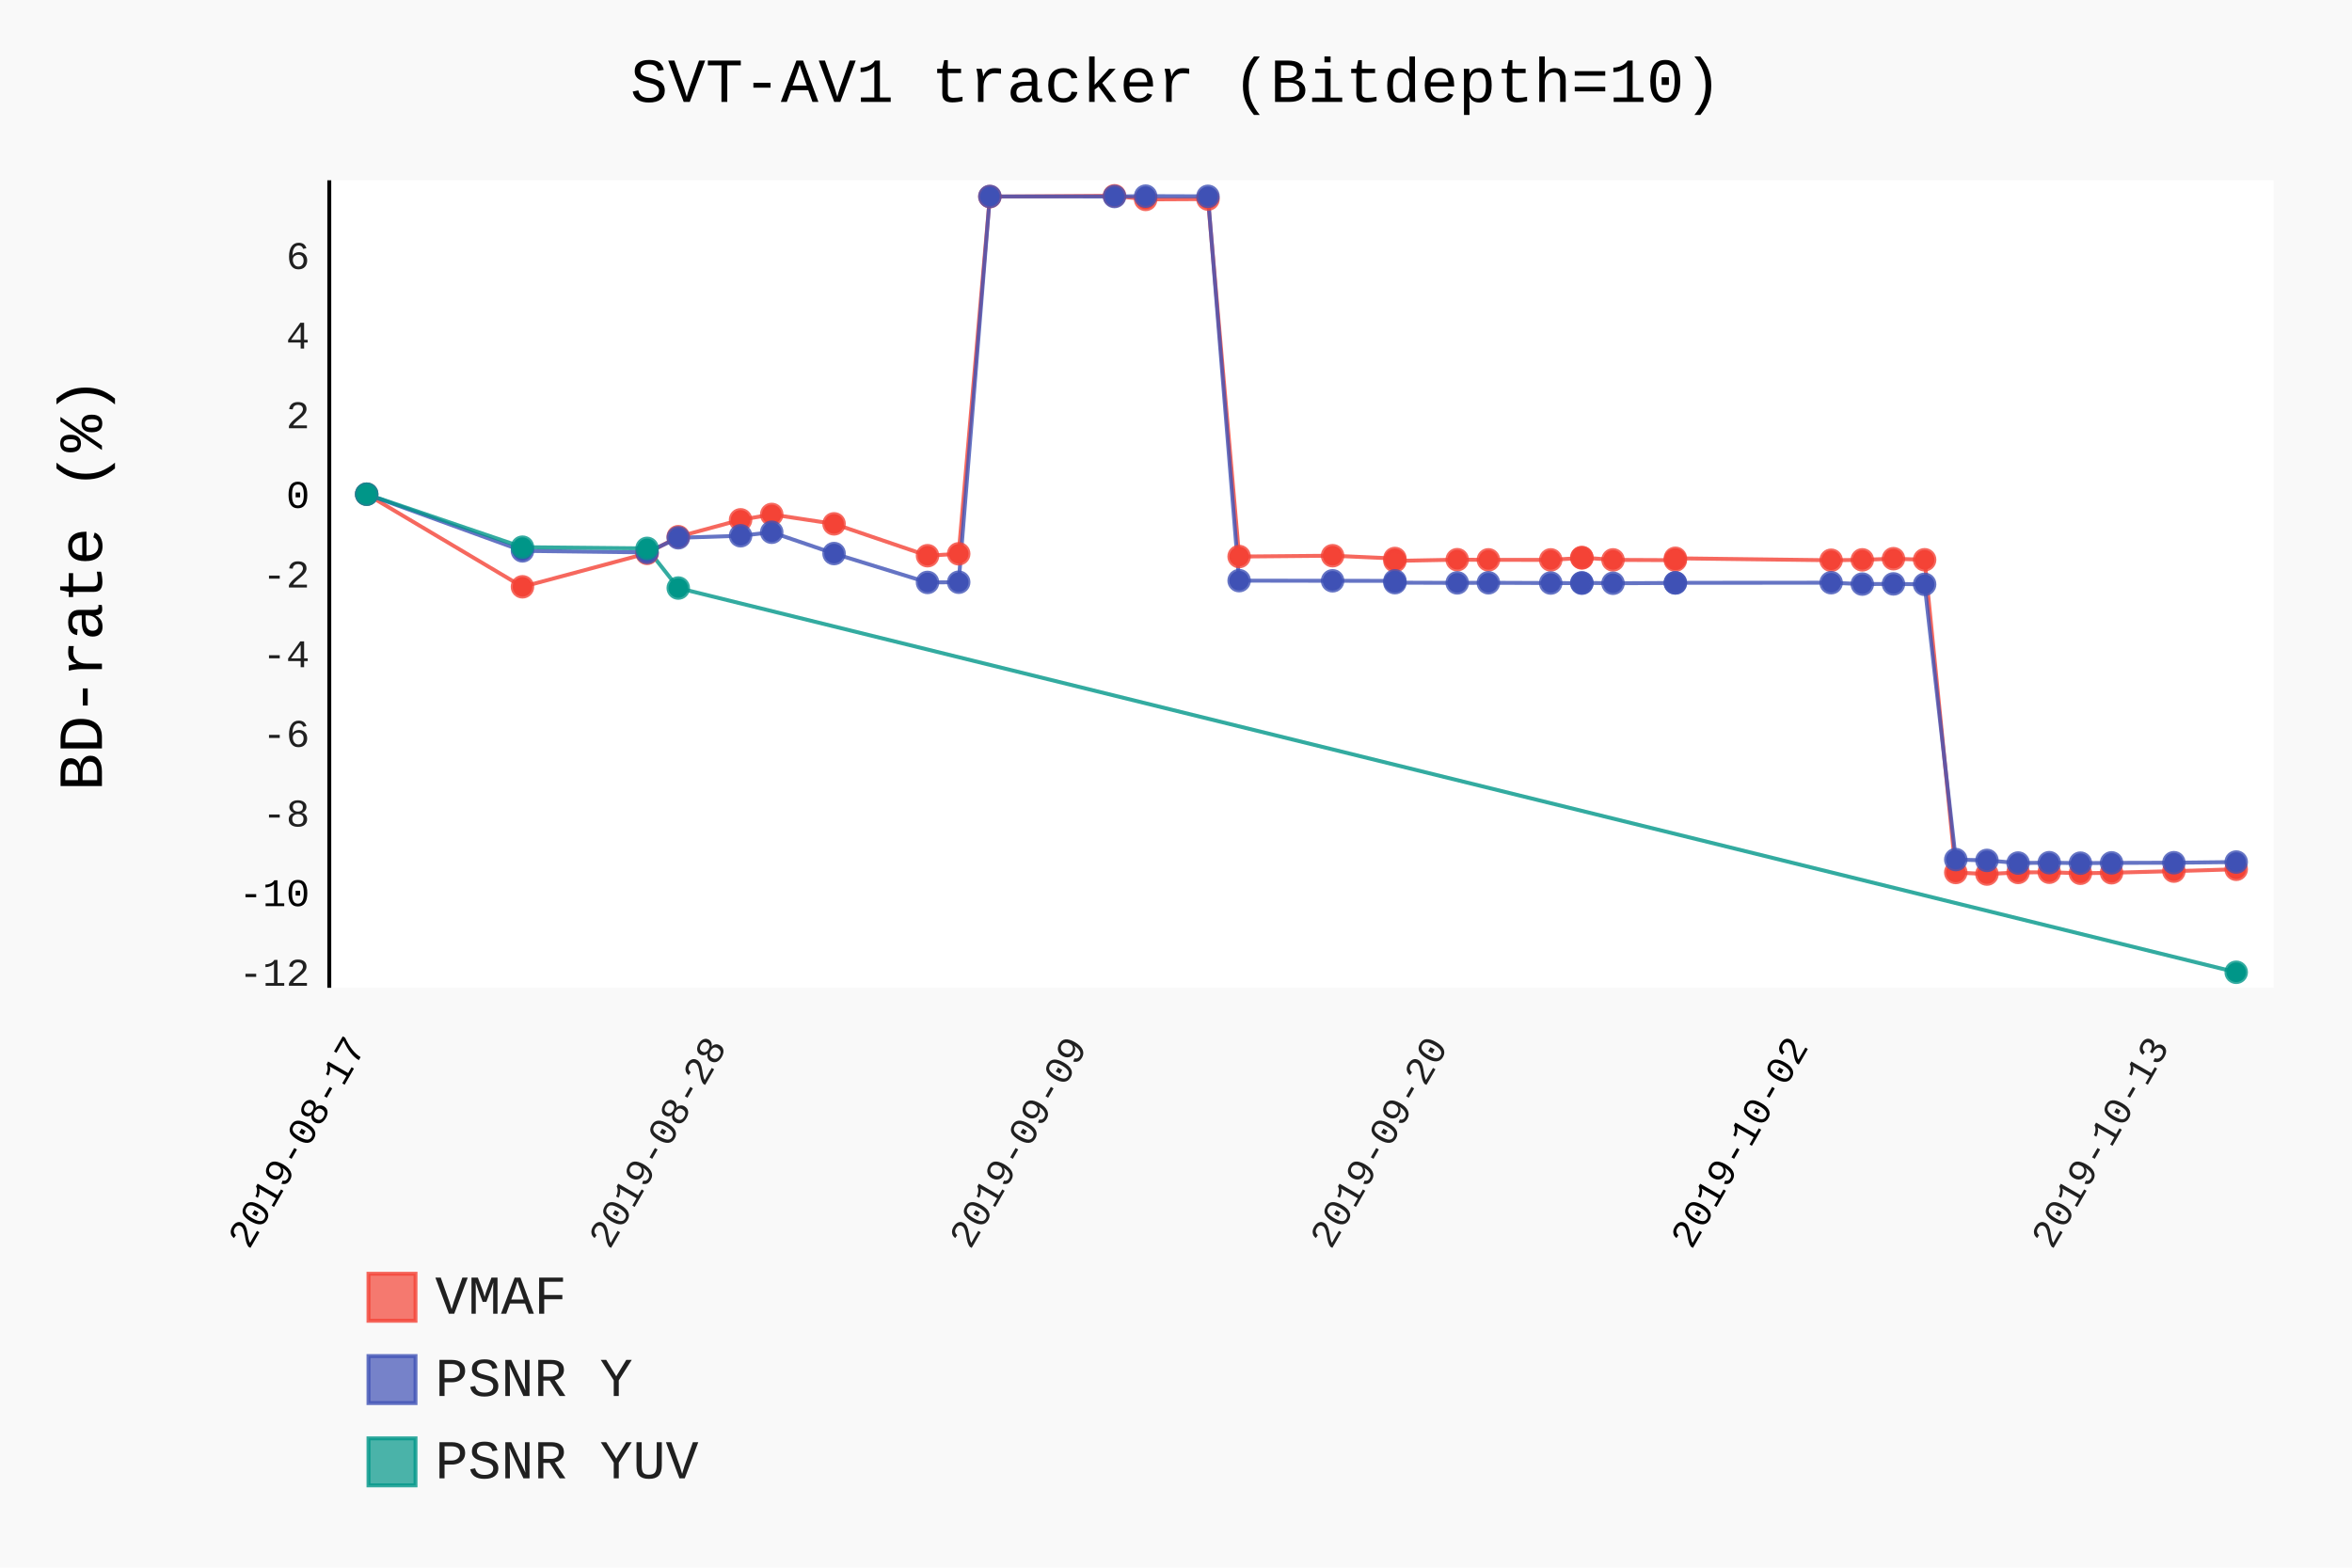
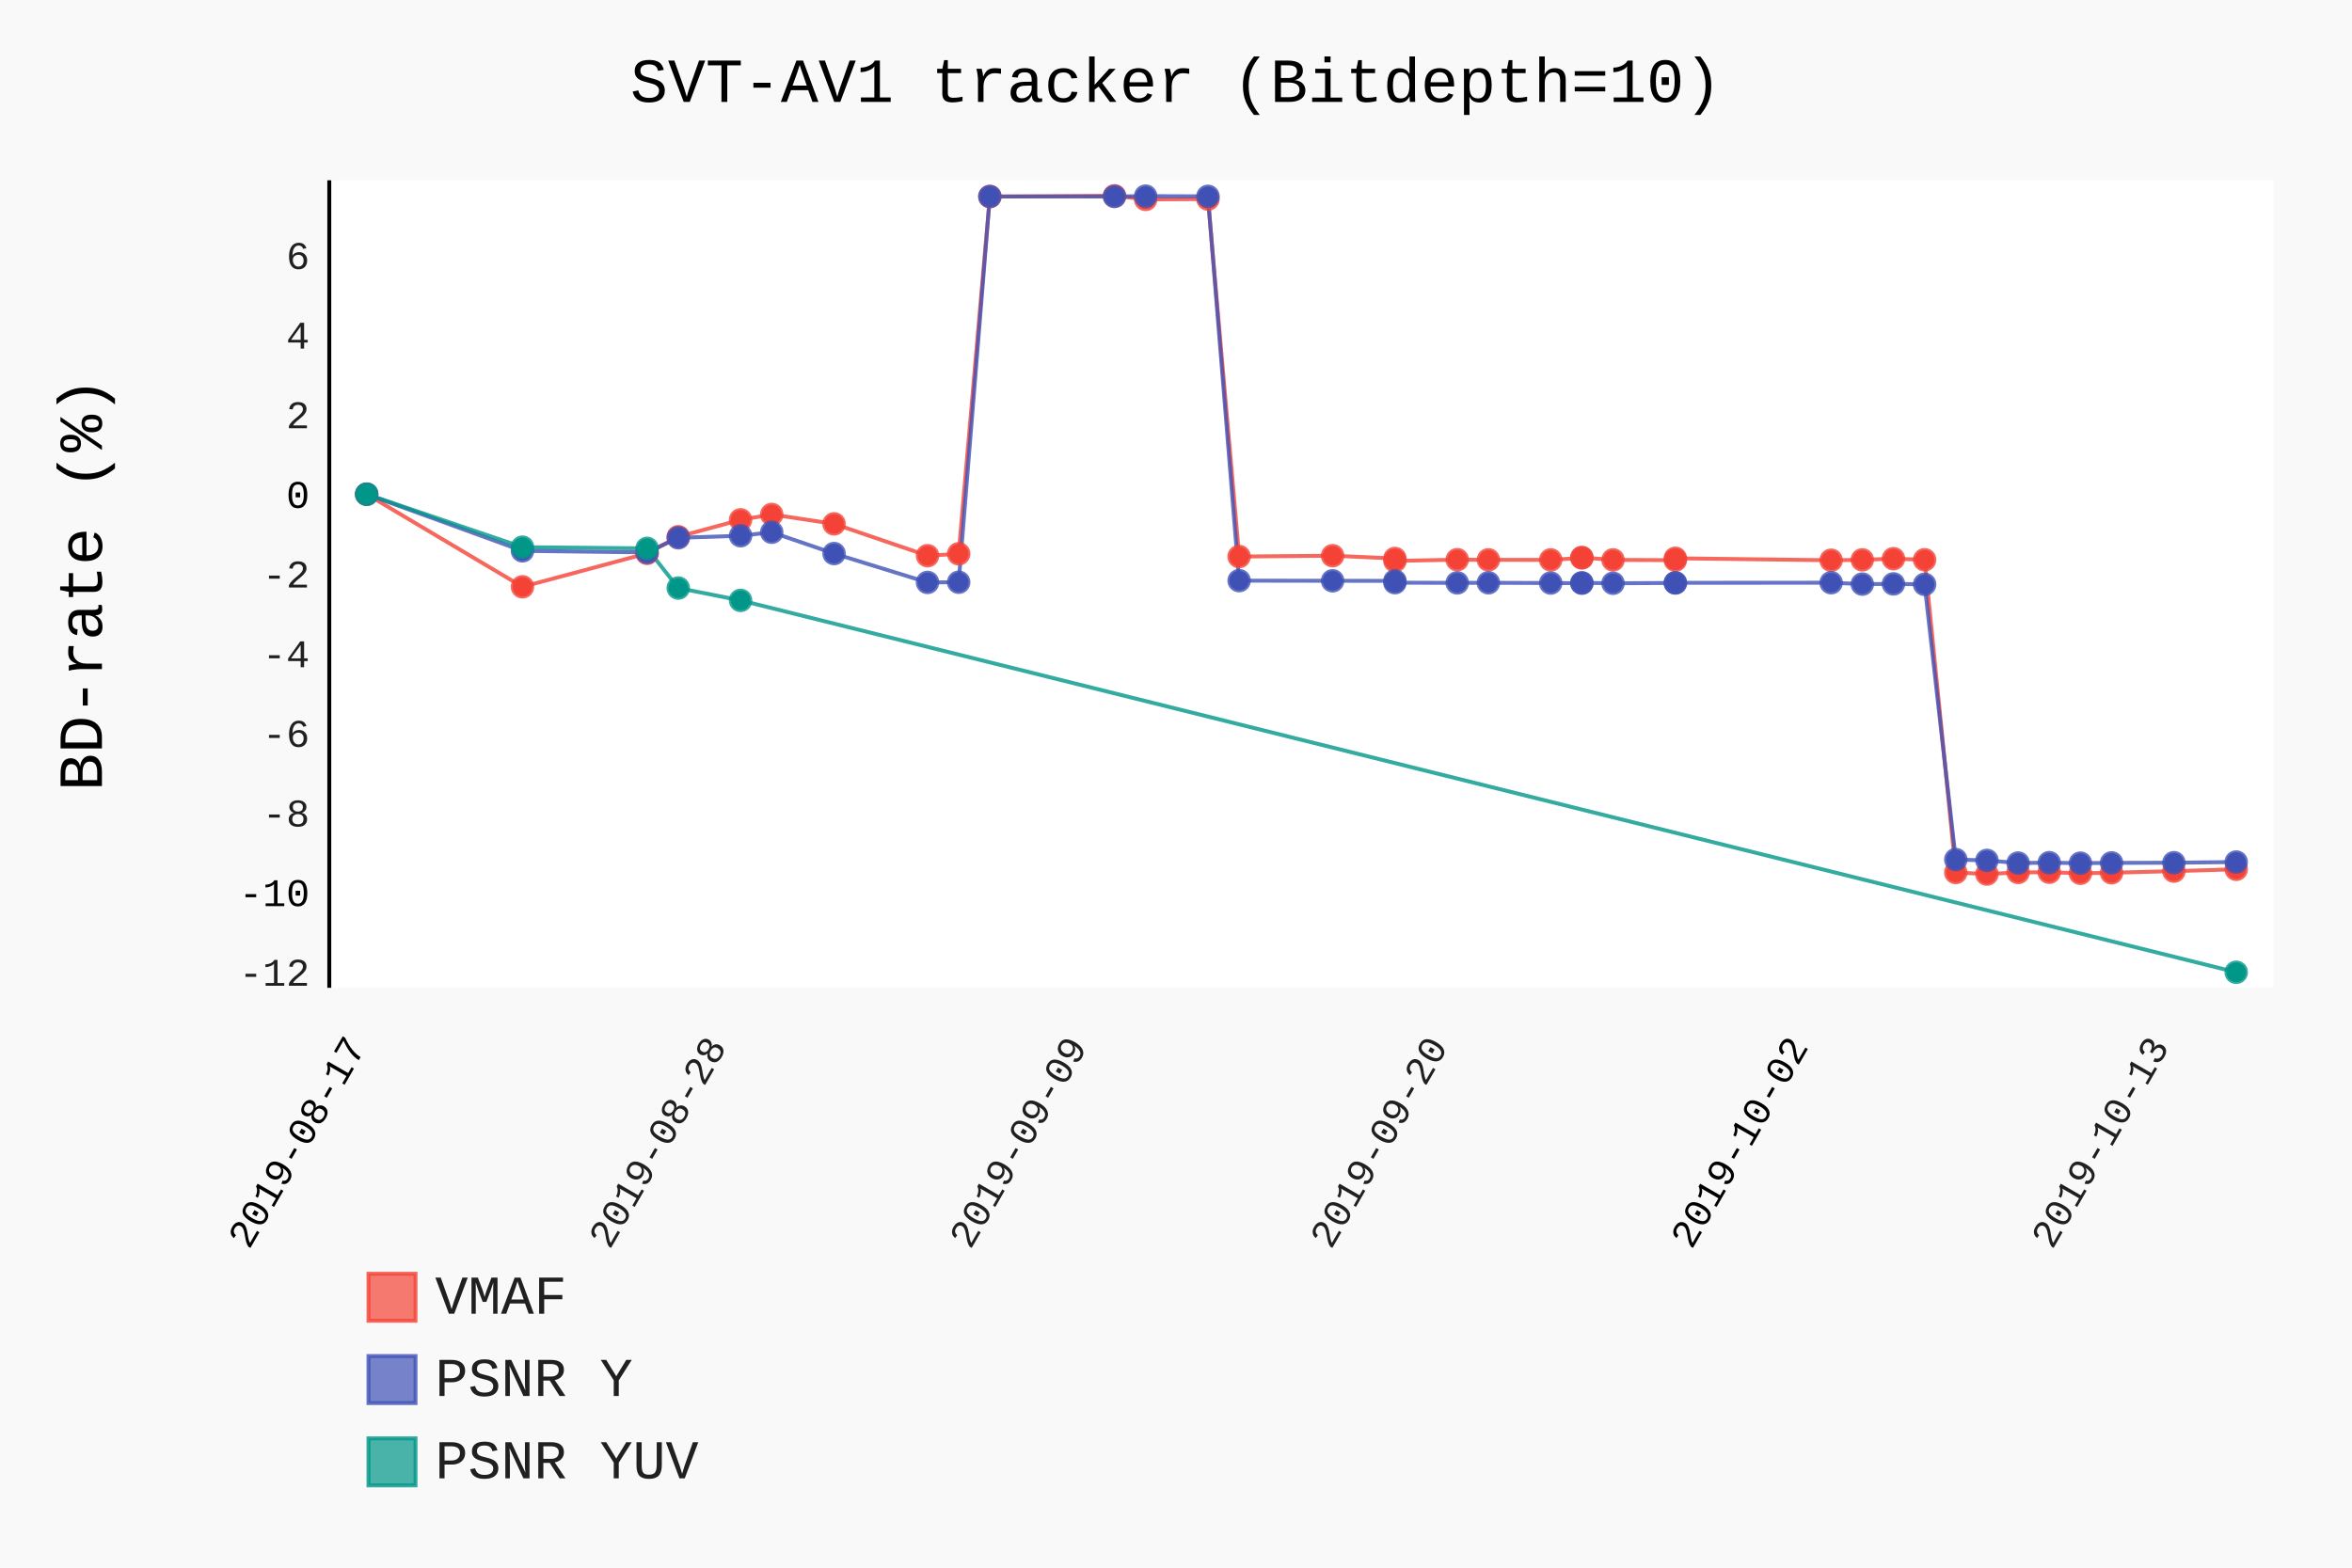
- <svg xmlns="http://www.w3.org/2000/svg" id="chart-0925e5ea-1316-4323-9964-562510b1588f" class="pygal-chart" viewBox="0 0 600 400">
+ <svg xmlns="http://www.w3.org/2000/svg" id="chart-de4cc905-33fc-4c65-b722-bc4fceccea82" class="pygal-chart" viewBox="0 0 600 400">
  <defs>
-     <style type="text/css">#chart-0925e5ea-1316-4323-9964-562510b1588f{-webkit-user-select:none;-webkit-font-smoothing:antialiased;font-family:Consolas,"Liberation Mono",Menlo,Courier,monospace}#chart-0925e5ea-1316-4323-9964-562510b1588f .title{font-family:Consolas,"Liberation Mono",Menlo,Courier,monospace;font-size:16px}#chart-0925e5ea-1316-4323-9964-562510b1588f .legends .legend text{font-family:Consolas,"Liberation Mono",Menlo,Courier,monospace;font-size:14px}#chart-0925e5ea-1316-4323-9964-562510b1588f .axis text{font-family:Consolas,"Liberation Mono",Menlo,Courier,monospace;font-size:10px}#chart-0925e5ea-1316-4323-9964-562510b1588f .axis text.major{font-family:Consolas,"Liberation Mono",Menlo,Courier,monospace;font-size:10px}#chart-0925e5ea-1316-4323-9964-562510b1588f .text-overlay text.value{font-family:Consolas,"Liberation Mono",Menlo,Courier,monospace;font-size:16px}#chart-0925e5ea-1316-4323-9964-562510b1588f .text-overlay text.label{font-family:Consolas,"Liberation Mono",Menlo,Courier,monospace;font-size:10px}#chart-0925e5ea-1316-4323-9964-562510b1588f .tooltip{font-family:Consolas,"Liberation Mono",Menlo,Courier,monospace;font-size:14px}#chart-0925e5ea-1316-4323-9964-562510b1588f text.no_data{font-family:Consolas,"Liberation Mono",Menlo,Courier,monospace;font-size:64px}
- #chart-0925e5ea-1316-4323-9964-562510b1588f{background-color:rgba(249,249,249,1)}#chart-0925e5ea-1316-4323-9964-562510b1588f path,#chart-0925e5ea-1316-4323-9964-562510b1588f line,#chart-0925e5ea-1316-4323-9964-562510b1588f rect,#chart-0925e5ea-1316-4323-9964-562510b1588f circle{-webkit-transition:150ms;-moz-transition:150ms;transition:150ms}#chart-0925e5ea-1316-4323-9964-562510b1588f .graph &gt; .background{fill:rgba(249,249,249,1)}#chart-0925e5ea-1316-4323-9964-562510b1588f .plot &gt; .background{fill:rgba(255,255,255,1)}#chart-0925e5ea-1316-4323-9964-562510b1588f .graph{fill:rgba(0,0,0,.87)}#chart-0925e5ea-1316-4323-9964-562510b1588f text.no_data{fill:rgba(0,0,0,1)}#chart-0925e5ea-1316-4323-9964-562510b1588f .title{fill:rgba(0,0,0,1)}#chart-0925e5ea-1316-4323-9964-562510b1588f .legends .legend text{fill:rgba(0,0,0,.87)}#chart-0925e5ea-1316-4323-9964-562510b1588f .legends .legend:hover text{fill:rgba(0,0,0,1)}#chart-0925e5ea-1316-4323-9964-562510b1588f .axis .line{stroke:rgba(0,0,0,1)}#chart-0925e5ea-1316-4323-9964-562510b1588f .axis .guide.line{stroke:rgba(0,0,0,.54)}#chart-0925e5ea-1316-4323-9964-562510b1588f .axis .major.line{stroke:rgba(0,0,0,.87)}#chart-0925e5ea-1316-4323-9964-562510b1588f .axis text.major{fill:rgba(0,0,0,1)}#chart-0925e5ea-1316-4323-9964-562510b1588f .axis.y .guides:hover .guide.line,#chart-0925e5ea-1316-4323-9964-562510b1588f .line-graph .axis.x .guides:hover .guide.line,#chart-0925e5ea-1316-4323-9964-562510b1588f .stackedline-graph .axis.x .guides:hover .guide.line,#chart-0925e5ea-1316-4323-9964-562510b1588f .xy-graph .axis.x .guides:hover .guide.line{stroke:rgba(0,0,0,1)}#chart-0925e5ea-1316-4323-9964-562510b1588f .axis .guides:hover text{fill:rgba(0,0,0,1)}#chart-0925e5ea-1316-4323-9964-562510b1588f .reactive{fill-opacity:.7;stroke-opacity:.8}#chart-0925e5ea-1316-4323-9964-562510b1588f .ci{stroke:rgba(0,0,0,.87)}#chart-0925e5ea-1316-4323-9964-562510b1588f .reactive.active,#chart-0925e5ea-1316-4323-9964-562510b1588f .active .reactive{fill-opacity:.8;stroke-opacity:.9;stroke-width:4}#chart-0925e5ea-1316-4323-9964-562510b1588f .ci .reactive.active{stroke-width:1.5}#chart-0925e5ea-1316-4323-9964-562510b1588f .series text{fill:rgba(0,0,0,1)}#chart-0925e5ea-1316-4323-9964-562510b1588f .tooltip rect{fill:rgba(255,255,255,1);stroke:rgba(0,0,0,1);-webkit-transition:opacity 150ms;-moz-transition:opacity 150ms;transition:opacity 150ms}#chart-0925e5ea-1316-4323-9964-562510b1588f .tooltip .label{fill:rgba(0,0,0,.87)}#chart-0925e5ea-1316-4323-9964-562510b1588f .tooltip .label{fill:rgba(0,0,0,.87)}#chart-0925e5ea-1316-4323-9964-562510b1588f .tooltip .legend{font-size:.8em;fill:rgba(0,0,0,.54)}#chart-0925e5ea-1316-4323-9964-562510b1588f .tooltip .x_label{font-size:.6em;fill:rgba(0,0,0,1)}#chart-0925e5ea-1316-4323-9964-562510b1588f .tooltip .xlink{font-size:.5em;text-decoration:underline}#chart-0925e5ea-1316-4323-9964-562510b1588f .tooltip .value{font-size:1.5em}#chart-0925e5ea-1316-4323-9964-562510b1588f .bound{font-size:.5em}#chart-0925e5ea-1316-4323-9964-562510b1588f .max-value{font-size:.75em;fill:rgba(0,0,0,.54)}#chart-0925e5ea-1316-4323-9964-562510b1588f .map-element{fill:rgba(255,255,255,1);stroke:rgba(0,0,0,.54) !important}#chart-0925e5ea-1316-4323-9964-562510b1588f .map-element .reactive{fill-opacity:inherit;stroke-opacity:inherit}#chart-0925e5ea-1316-4323-9964-562510b1588f .color-0,#chart-0925e5ea-1316-4323-9964-562510b1588f .color-0 a:visited{stroke:#F44336;fill:#F44336}#chart-0925e5ea-1316-4323-9964-562510b1588f .color-1,#chart-0925e5ea-1316-4323-9964-562510b1588f .color-1 a:visited{stroke:#3F51B5;fill:#3F51B5}#chart-0925e5ea-1316-4323-9964-562510b1588f .color-2,#chart-0925e5ea-1316-4323-9964-562510b1588f .color-2 a:visited{stroke:#009688;fill:#009688}#chart-0925e5ea-1316-4323-9964-562510b1588f .text-overlay .color-0 text{fill:black}#chart-0925e5ea-1316-4323-9964-562510b1588f .text-overlay .color-1 text{fill:black}#chart-0925e5ea-1316-4323-9964-562510b1588f .text-overlay .color-2 text{fill:black}
- #chart-0925e5ea-1316-4323-9964-562510b1588f text.no_data{text-anchor:middle}#chart-0925e5ea-1316-4323-9964-562510b1588f .guide.line{fill:none}#chart-0925e5ea-1316-4323-9964-562510b1588f .centered{text-anchor:middle}#chart-0925e5ea-1316-4323-9964-562510b1588f .title{text-anchor:middle}#chart-0925e5ea-1316-4323-9964-562510b1588f .legends .legend text{fill-opacity:1}#chart-0925e5ea-1316-4323-9964-562510b1588f .axis.x text{text-anchor:middle}#chart-0925e5ea-1316-4323-9964-562510b1588f .axis.x:not(.web) text[transform]{text-anchor:start}#chart-0925e5ea-1316-4323-9964-562510b1588f .axis.x:not(.web) text[transform].backwards{text-anchor:end}#chart-0925e5ea-1316-4323-9964-562510b1588f .axis.y text{text-anchor:end}#chart-0925e5ea-1316-4323-9964-562510b1588f .axis.y text[transform].backwards{text-anchor:start}#chart-0925e5ea-1316-4323-9964-562510b1588f .axis.y2 text{text-anchor:start}#chart-0925e5ea-1316-4323-9964-562510b1588f .axis.y2 text[transform].backwards{text-anchor:end}#chart-0925e5ea-1316-4323-9964-562510b1588f .axis .guide.line{stroke-dasharray:4,4}#chart-0925e5ea-1316-4323-9964-562510b1588f .axis .major.guide.line{stroke-dasharray:6,6}#chart-0925e5ea-1316-4323-9964-562510b1588f .horizontal .axis.y .guide.line,#chart-0925e5ea-1316-4323-9964-562510b1588f .horizontal .axis.y2 .guide.line,#chart-0925e5ea-1316-4323-9964-562510b1588f .vertical .axis.x .guide.line{opacity:0}#chart-0925e5ea-1316-4323-9964-562510b1588f .horizontal .axis.always_show .guide.line,#chart-0925e5ea-1316-4323-9964-562510b1588f .vertical .axis.always_show .guide.line{opacity:1 !important}#chart-0925e5ea-1316-4323-9964-562510b1588f .axis.y .guides:hover .guide.line,#chart-0925e5ea-1316-4323-9964-562510b1588f .axis.y2 .guides:hover .guide.line,#chart-0925e5ea-1316-4323-9964-562510b1588f .axis.x .guides:hover .guide.line{opacity:1}#chart-0925e5ea-1316-4323-9964-562510b1588f .axis .guides:hover text{opacity:1}#chart-0925e5ea-1316-4323-9964-562510b1588f .nofill{fill:none}#chart-0925e5ea-1316-4323-9964-562510b1588f .subtle-fill{fill-opacity:.2}#chart-0925e5ea-1316-4323-9964-562510b1588f .dot{stroke-width:1px;fill-opacity:1}#chart-0925e5ea-1316-4323-9964-562510b1588f .dot.active{stroke-width:5px}#chart-0925e5ea-1316-4323-9964-562510b1588f .dot.negative{fill:transparent}#chart-0925e5ea-1316-4323-9964-562510b1588f text,#chart-0925e5ea-1316-4323-9964-562510b1588f tspan{stroke:none !important}#chart-0925e5ea-1316-4323-9964-562510b1588f .series text.active{opacity:1}#chart-0925e5ea-1316-4323-9964-562510b1588f .tooltip rect{fill-opacity:.95;stroke-width:.5}#chart-0925e5ea-1316-4323-9964-562510b1588f .tooltip text{fill-opacity:1}#chart-0925e5ea-1316-4323-9964-562510b1588f .showable{visibility:hidden}#chart-0925e5ea-1316-4323-9964-562510b1588f .showable.shown{visibility:visible}#chart-0925e5ea-1316-4323-9964-562510b1588f .gauge-background{fill:rgba(229,229,229,1);stroke:none}#chart-0925e5ea-1316-4323-9964-562510b1588f .bg-lines{stroke:rgba(249,249,249,1);stroke-width:2px}</style>
+     <style type="text/css">#chart-de4cc905-33fc-4c65-b722-bc4fceccea82{-webkit-user-select:none;-webkit-font-smoothing:antialiased;font-family:Consolas,"Liberation Mono",Menlo,Courier,monospace}#chart-de4cc905-33fc-4c65-b722-bc4fceccea82 .title{font-family:Consolas,"Liberation Mono",Menlo,Courier,monospace;font-size:16px}#chart-de4cc905-33fc-4c65-b722-bc4fceccea82 .legends .legend text{font-family:Consolas,"Liberation Mono",Menlo,Courier,monospace;font-size:14px}#chart-de4cc905-33fc-4c65-b722-bc4fceccea82 .axis text{font-family:Consolas,"Liberation Mono",Menlo,Courier,monospace;font-size:10px}#chart-de4cc905-33fc-4c65-b722-bc4fceccea82 .axis text.major{font-family:Consolas,"Liberation Mono",Menlo,Courier,monospace;font-size:10px}#chart-de4cc905-33fc-4c65-b722-bc4fceccea82 .text-overlay text.value{font-family:Consolas,"Liberation Mono",Menlo,Courier,monospace;font-size:16px}#chart-de4cc905-33fc-4c65-b722-bc4fceccea82 .text-overlay text.label{font-family:Consolas,"Liberation Mono",Menlo,Courier,monospace;font-size:10px}#chart-de4cc905-33fc-4c65-b722-bc4fceccea82 .tooltip{font-family:Consolas,"Liberation Mono",Menlo,Courier,monospace;font-size:14px}#chart-de4cc905-33fc-4c65-b722-bc4fceccea82 text.no_data{font-family:Consolas,"Liberation Mono",Menlo,Courier,monospace;font-size:64px}
+ #chart-de4cc905-33fc-4c65-b722-bc4fceccea82{background-color:rgba(249,249,249,1)}#chart-de4cc905-33fc-4c65-b722-bc4fceccea82 path,#chart-de4cc905-33fc-4c65-b722-bc4fceccea82 line,#chart-de4cc905-33fc-4c65-b722-bc4fceccea82 rect,#chart-de4cc905-33fc-4c65-b722-bc4fceccea82 circle{-webkit-transition:150ms;-moz-transition:150ms;transition:150ms}#chart-de4cc905-33fc-4c65-b722-bc4fceccea82 .graph &gt; .background{fill:rgba(249,249,249,1)}#chart-de4cc905-33fc-4c65-b722-bc4fceccea82 .plot &gt; .background{fill:rgba(255,255,255,1)}#chart-de4cc905-33fc-4c65-b722-bc4fceccea82 .graph{fill:rgba(0,0,0,.87)}#chart-de4cc905-33fc-4c65-b722-bc4fceccea82 text.no_data{fill:rgba(0,0,0,1)}#chart-de4cc905-33fc-4c65-b722-bc4fceccea82 .title{fill:rgba(0,0,0,1)}#chart-de4cc905-33fc-4c65-b722-bc4fceccea82 .legends .legend text{fill:rgba(0,0,0,.87)}#chart-de4cc905-33fc-4c65-b722-bc4fceccea82 .legends .legend:hover text{fill:rgba(0,0,0,1)}#chart-de4cc905-33fc-4c65-b722-bc4fceccea82 .axis .line{stroke:rgba(0,0,0,1)}#chart-de4cc905-33fc-4c65-b722-bc4fceccea82 .axis .guide.line{stroke:rgba(0,0,0,.54)}#chart-de4cc905-33fc-4c65-b722-bc4fceccea82 .axis .major.line{stroke:rgba(0,0,0,.87)}#chart-de4cc905-33fc-4c65-b722-bc4fceccea82 .axis text.major{fill:rgba(0,0,0,1)}#chart-de4cc905-33fc-4c65-b722-bc4fceccea82 .axis.y .guides:hover .guide.line,#chart-de4cc905-33fc-4c65-b722-bc4fceccea82 .line-graph .axis.x .guides:hover .guide.line,#chart-de4cc905-33fc-4c65-b722-bc4fceccea82 .stackedline-graph .axis.x .guides:hover .guide.line,#chart-de4cc905-33fc-4c65-b722-bc4fceccea82 .xy-graph .axis.x .guides:hover .guide.line{stroke:rgba(0,0,0,1)}#chart-de4cc905-33fc-4c65-b722-bc4fceccea82 .axis .guides:hover text{fill:rgba(0,0,0,1)}#chart-de4cc905-33fc-4c65-b722-bc4fceccea82 .reactive{fill-opacity:.7;stroke-opacity:.8}#chart-de4cc905-33fc-4c65-b722-bc4fceccea82 .ci{stroke:rgba(0,0,0,.87)}#chart-de4cc905-33fc-4c65-b722-bc4fceccea82 .reactive.active,#chart-de4cc905-33fc-4c65-b722-bc4fceccea82 .active .reactive{fill-opacity:.8;stroke-opacity:.9;stroke-width:4}#chart-de4cc905-33fc-4c65-b722-bc4fceccea82 .ci .reactive.active{stroke-width:1.5}#chart-de4cc905-33fc-4c65-b722-bc4fceccea82 .series text{fill:rgba(0,0,0,1)}#chart-de4cc905-33fc-4c65-b722-bc4fceccea82 .tooltip rect{fill:rgba(255,255,255,1);stroke:rgba(0,0,0,1);-webkit-transition:opacity 150ms;-moz-transition:opacity 150ms;transition:opacity 150ms}#chart-de4cc905-33fc-4c65-b722-bc4fceccea82 .tooltip .label{fill:rgba(0,0,0,.87)}#chart-de4cc905-33fc-4c65-b722-bc4fceccea82 .tooltip .label{fill:rgba(0,0,0,.87)}#chart-de4cc905-33fc-4c65-b722-bc4fceccea82 .tooltip .legend{font-size:.8em;fill:rgba(0,0,0,.54)}#chart-de4cc905-33fc-4c65-b722-bc4fceccea82 .tooltip .x_label{font-size:.6em;fill:rgba(0,0,0,1)}#chart-de4cc905-33fc-4c65-b722-bc4fceccea82 .tooltip .xlink{font-size:.5em;text-decoration:underline}#chart-de4cc905-33fc-4c65-b722-bc4fceccea82 .tooltip .value{font-size:1.5em}#chart-de4cc905-33fc-4c65-b722-bc4fceccea82 .bound{font-size:.5em}#chart-de4cc905-33fc-4c65-b722-bc4fceccea82 .max-value{font-size:.75em;fill:rgba(0,0,0,.54)}#chart-de4cc905-33fc-4c65-b722-bc4fceccea82 .map-element{fill:rgba(255,255,255,1);stroke:rgba(0,0,0,.54) !important}#chart-de4cc905-33fc-4c65-b722-bc4fceccea82 .map-element .reactive{fill-opacity:inherit;stroke-opacity:inherit}#chart-de4cc905-33fc-4c65-b722-bc4fceccea82 .color-0,#chart-de4cc905-33fc-4c65-b722-bc4fceccea82 .color-0 a:visited{stroke:#F44336;fill:#F44336}#chart-de4cc905-33fc-4c65-b722-bc4fceccea82 .color-1,#chart-de4cc905-33fc-4c65-b722-bc4fceccea82 .color-1 a:visited{stroke:#3F51B5;fill:#3F51B5}#chart-de4cc905-33fc-4c65-b722-bc4fceccea82 .color-2,#chart-de4cc905-33fc-4c65-b722-bc4fceccea82 .color-2 a:visited{stroke:#009688;fill:#009688}#chart-de4cc905-33fc-4c65-b722-bc4fceccea82 .text-overlay .color-0 text{fill:black}#chart-de4cc905-33fc-4c65-b722-bc4fceccea82 .text-overlay .color-1 text{fill:black}#chart-de4cc905-33fc-4c65-b722-bc4fceccea82 .text-overlay .color-2 text{fill:black}
+ #chart-de4cc905-33fc-4c65-b722-bc4fceccea82 text.no_data{text-anchor:middle}#chart-de4cc905-33fc-4c65-b722-bc4fceccea82 .guide.line{fill:none}#chart-de4cc905-33fc-4c65-b722-bc4fceccea82 .centered{text-anchor:middle}#chart-de4cc905-33fc-4c65-b722-bc4fceccea82 .title{text-anchor:middle}#chart-de4cc905-33fc-4c65-b722-bc4fceccea82 .legends .legend text{fill-opacity:1}#chart-de4cc905-33fc-4c65-b722-bc4fceccea82 .axis.x text{text-anchor:middle}#chart-de4cc905-33fc-4c65-b722-bc4fceccea82 .axis.x:not(.web) text[transform]{text-anchor:start}#chart-de4cc905-33fc-4c65-b722-bc4fceccea82 .axis.x:not(.web) text[transform].backwards{text-anchor:end}#chart-de4cc905-33fc-4c65-b722-bc4fceccea82 .axis.y text{text-anchor:end}#chart-de4cc905-33fc-4c65-b722-bc4fceccea82 .axis.y text[transform].backwards{text-anchor:start}#chart-de4cc905-33fc-4c65-b722-bc4fceccea82 .axis.y2 text{text-anchor:start}#chart-de4cc905-33fc-4c65-b722-bc4fceccea82 .axis.y2 text[transform].backwards{text-anchor:end}#chart-de4cc905-33fc-4c65-b722-bc4fceccea82 .axis .guide.line{stroke-dasharray:4,4}#chart-de4cc905-33fc-4c65-b722-bc4fceccea82 .axis .major.guide.line{stroke-dasharray:6,6}#chart-de4cc905-33fc-4c65-b722-bc4fceccea82 .horizontal .axis.y .guide.line,#chart-de4cc905-33fc-4c65-b722-bc4fceccea82 .horizontal .axis.y2 .guide.line,#chart-de4cc905-33fc-4c65-b722-bc4fceccea82 .vertical .axis.x .guide.line{opacity:0}#chart-de4cc905-33fc-4c65-b722-bc4fceccea82 .horizontal .axis.always_show .guide.line,#chart-de4cc905-33fc-4c65-b722-bc4fceccea82 .vertical .axis.always_show .guide.line{opacity:1 !important}#chart-de4cc905-33fc-4c65-b722-bc4fceccea82 .axis.y .guides:hover .guide.line,#chart-de4cc905-33fc-4c65-b722-bc4fceccea82 .axis.y2 .guides:hover .guide.line,#chart-de4cc905-33fc-4c65-b722-bc4fceccea82 .axis.x .guides:hover .guide.line{opacity:1}#chart-de4cc905-33fc-4c65-b722-bc4fceccea82 .axis .guides:hover text{opacity:1}#chart-de4cc905-33fc-4c65-b722-bc4fceccea82 .nofill{fill:none}#chart-de4cc905-33fc-4c65-b722-bc4fceccea82 .subtle-fill{fill-opacity:.2}#chart-de4cc905-33fc-4c65-b722-bc4fceccea82 .dot{stroke-width:1px;fill-opacity:1}#chart-de4cc905-33fc-4c65-b722-bc4fceccea82 .dot.active{stroke-width:5px}#chart-de4cc905-33fc-4c65-b722-bc4fceccea82 .dot.negative{fill:transparent}#chart-de4cc905-33fc-4c65-b722-bc4fceccea82 text,#chart-de4cc905-33fc-4c65-b722-bc4fceccea82 tspan{stroke:none !important}#chart-de4cc905-33fc-4c65-b722-bc4fceccea82 .series text.active{opacity:1}#chart-de4cc905-33fc-4c65-b722-bc4fceccea82 .tooltip rect{fill-opacity:.95;stroke-width:.5}#chart-de4cc905-33fc-4c65-b722-bc4fceccea82 .tooltip text{fill-opacity:1}#chart-de4cc905-33fc-4c65-b722-bc4fceccea82 .showable{visibility:hidden}#chart-de4cc905-33fc-4c65-b722-bc4fceccea82 .showable.shown{visibility:visible}#chart-de4cc905-33fc-4c65-b722-bc4fceccea82 .gauge-background{fill:rgba(229,229,229,1);stroke:none}#chart-de4cc905-33fc-4c65-b722-bc4fceccea82 .bg-lines{stroke:rgba(249,249,249,1);stroke-width:2px}</style>
  </defs>
  <g class="graph datetimeline-graph vertical">
    <rect class="background" height="400" width="600" x="0" y="0" />
    <g class="plot" transform="translate(84, 46)">
      <rect class="background" height="206.038" width="496.0" x="0" y="0" />
      <g class="axis y">
        <g class="guides">
          <text class="" x="-5" y="205.515">-12</text>
        </g>
        <g class="guides">
          <text class="major" x="-5" y="185.195">-10</text>
        </g>
        <g class="guides">
          <text class="" x="-5" y="164.874">-8</text>
        </g>
        <g class="guides">
          <text class="" x="-5" y="144.554">-6</text>
        </g>
        <g class="guides">
          <text class="" x="-5" y="124.234">-4</text>
        </g>
        <g class="guides">
          <text class="" x="-5" y="103.913">-2</text>
        </g>
        <g class="guides">
          <text class="major" x="-5" y="83.593">0</text>
        </g>
        <g class="guides">
          <text class="" x="-5" y="63.272">2</text>
        </g>
        <g class="guides">
          <text class="" x="-5" y="42.952">4</text>
        </g>
        <g class="guides">
          <text class="" x="-5" y="22.631">6</text>
        </g>
      </g>
      <g class="axis x">
        <path class="line" d="M0 0 v206.038" />
        <g class="guides">
          <path class="major guide line" d="M9.538 0 v206.038" />
          <text class="major backwards" x="9.538" y="221.038" transform="rotate(300 9.538462 221.0385)">2019-08-17</text>
        </g>
        <g class="guides">
          <path class="guide line" d="M101.538 0 v206.038" />
          <text class="backwards" x="101.538" y="221.038" transform="rotate(300 101.5375 221.0385)">2019-08-28</text>
        </g>
        <g class="guides">
          <path class="guide line" d="M193.537 0 v206.038" />
          <text class="backwards" x="193.537" y="221.038" transform="rotate(300 193.5366 221.0385)">2019-09-09</text>
        </g>
        <g class="guides">
          <path class="guide line" d="M285.536 0 v206.038" />
          <text class="backwards" x="285.536" y="221.038" transform="rotate(300 285.5356 221.0385)">2019-09-20</text>
        </g>
        <g class="guides">
          <path class="major guide line" d="M377.535 0 v206.038" />
          <text class="major backwards" x="377.535" y="221.038" transform="rotate(300 377.5347 221.0385)">2019-10-02</text>
        </g>
        <g class="guides">
          <path class="guide line" d="M469.534 0 v206.038" />
          <text class="backwards" x="469.534" y="221.038" transform="rotate(300 469.5337 221.0385)">2019-10-13</text>
        </g>
      </g>
      <g class="series serie-0 color-0">
        <path class="line reactive nofill" d="M9.538 80.093 L49.282 103.725 81.077 95.191 89.026 90.944 104.923 86.636 112.872 85.264 128.769 87.662 152.615 95.79 160.564 95.303 168.513 4.165 200.308 3.962 208.256 4.877 224.154 4.795 232.103 96.004 255.949 95.79 271.846 96.501 271.846 97.111 287.744 96.806 295.692 96.847 311.59 96.857 319.538 96.359 319.538 96.247 327.487 96.857 343.385 96.928 343.385 96.451 383.128 96.949 391.077 96.847 399.026 96.552 406.974 96.827 414.923 176.615 422.872 177.021 430.821 176.605 438.769 176.554 446.718 176.818 454.667 176.686 470.564 176.269 486.462 175.802" />
      </g>
      <g class="series serie-1 color-1">
        <path class="line reactive nofill" d="M9.538 80.093 L49.282 94.551 81.077 94.947 89.026 91.218 104.923 90.7 112.872 89.806 128.769 95.242 152.615 102.608 160.564 102.557 168.513 4.125 200.308 4.135 208.256 4.044 224.154 4.094 232.103 102.151 255.949 102.191 271.846 102.212 271.846 102.669 287.744 102.72 295.692 102.699 311.59 102.76 319.538 102.801 319.538 102.709 327.487 102.821 343.385 102.74 343.385 102.709 383.128 102.679 391.077 103.034 399.026 102.984 406.974 103.095 414.923 173.323 422.872 173.536 430.821 174.207 438.769 174.115 446.718 174.237 454.667 174.166 470.564 174.125 486.462 173.953" />
      </g>
      <g class="series serie-2 color-2">
-         <path class="line reactive nofill" d="M9.538 80.093 L49.282 93.616 81.077 93.921 89.026 104.04 486.462 202.076" />
+         <path class="line reactive nofill" d="M9.538 80.093 L49.282 93.616 81.077 93.921 89.026 104.04 104.923 107.19 486.462 202.076" />
      </g>
    </g>
    <g class="titles">
      <text class="title plot_title" x="300.0" y="26">SVT-AV1 tracker (Bitdepth=10)</text>
      <text class="title" x="0" y="175.019" transform="rotate(-90 0 149.0192)">BD-rate (%)</text>
    </g>
    <g class="plot overlay" transform="translate(84, 46)">
      <g class="series serie-0 color-0">
        <g class="dots">
          <circle class="dot reactive tooltip-trigger" cx="9.538" cy="80.093" r="2.5" />
        </g>
        <g class="dots">
          <circle class="dot reactive tooltip-trigger" cx="49.282" cy="103.725" r="2.5" />
        </g>
        <g class="dots">
          <circle class="dot reactive tooltip-trigger" cx="81.077" cy="95.191" r="2.5" />
        </g>
        <g class="dots">
          <circle class="dot reactive tooltip-trigger" cx="89.026" cy="90.944" r="2.5" />
        </g>
        <g class="dots">
          <circle class="dot reactive tooltip-trigger" cx="104.923" cy="86.636" r="2.5" />
        </g>
        <g class="dots">
          <circle class="dot reactive tooltip-trigger" cx="112.872" cy="85.264" r="2.5" />
        </g>
        <g class="dots">
          <circle class="dot reactive tooltip-trigger" cx="128.769" cy="87.662" r="2.5" />
        </g>
        <g class="dots">
          <circle class="dot reactive tooltip-trigger" cx="152.615" cy="95.79" r="2.5" />
        </g>
        <g class="dots">
          <circle class="dot reactive tooltip-trigger" cx="160.564" cy="95.303" r="2.5" />
        </g>
        <g class="dots">
          <circle class="dot reactive tooltip-trigger" cx="168.513" cy="4.165" r="2.5" />
        </g>
        <g class="dots">
          <circle class="dot reactive tooltip-trigger" cx="200.308" cy="3.962" r="2.5" />
        </g>
        <g class="dots">
          <circle class="dot reactive tooltip-trigger" cx="208.256" cy="4.877" r="2.5" />
        </g>
        <g class="dots">
          <circle class="dot reactive tooltip-trigger" cx="224.154" cy="4.795" r="2.5" />
        </g>
        <g class="dots">
          <circle class="dot reactive tooltip-trigger" cx="232.103" cy="96.004" r="2.5" />
        </g>
        <g class="dots">
          <circle class="dot reactive tooltip-trigger" cx="255.949" cy="95.79" r="2.5" />
        </g>
        <g class="dots">
          <circle class="dot reactive tooltip-trigger" cx="271.846" cy="96.501" r="2.5" />
        </g>
        <g class="dots">
          <circle class="dot reactive tooltip-trigger" cx="271.846" cy="97.111" r="2.5" />
        </g>
        <g class="dots">
          <circle class="dot reactive tooltip-trigger" cx="287.744" cy="96.806" r="2.5" />
        </g>
        <g class="dots">
          <circle class="dot reactive tooltip-trigger" cx="295.692" cy="96.847" r="2.5" />
        </g>
        <g class="dots">
          <circle class="dot reactive tooltip-trigger" cx="311.59" cy="96.857" r="2.5" />
        </g>
        <g class="dots">
          <circle class="dot reactive tooltip-trigger" cx="319.538" cy="96.359" r="2.5" />
        </g>
        <g class="dots">
          <circle class="dot reactive tooltip-trigger" cx="319.538" cy="96.247" r="2.5" />
        </g>
        <g class="dots">
          <circle class="dot reactive tooltip-trigger" cx="327.487" cy="96.857" r="2.5" />
        </g>
        <g class="dots">
          <circle class="dot reactive tooltip-trigger" cx="343.385" cy="96.928" r="2.5" />
        </g>
        <g class="dots">
          <circle class="dot reactive tooltip-trigger" cx="343.385" cy="96.451" r="2.5" />
        </g>
        <g class="dots">
          <circle class="dot reactive tooltip-trigger" cx="383.128" cy="96.949" r="2.5" />
        </g>
        <g class="dots">
          <circle class="dot reactive tooltip-trigger" cx="391.077" cy="96.847" r="2.5" />
        </g>
        <g class="dots">
          <circle class="dot reactive tooltip-trigger" cx="399.026" cy="96.552" r="2.5" />
        </g>
        <g class="dots">
          <circle class="dot reactive tooltip-trigger" cx="406.974" cy="96.827" r="2.5" />
        </g>
        <g class="dots">
          <circle class="dot reactive tooltip-trigger" cx="414.923" cy="176.615" r="2.5" />
        </g>
        <g class="dots">
          <circle class="dot reactive tooltip-trigger" cx="422.872" cy="177.021" r="2.5" />
        </g>
        <g class="dots">
          <circle class="dot reactive tooltip-trigger" cx="430.821" cy="176.605" r="2.5" />
        </g>
        <g class="dots">
          <circle class="dot reactive tooltip-trigger" cx="438.769" cy="176.554" r="2.5" />
        </g>
        <g class="dots">
          <circle class="dot reactive tooltip-trigger" cx="446.718" cy="176.818" r="2.5" />
        </g>
        <g class="dots">
          <circle class="dot reactive tooltip-trigger" cx="454.667" cy="176.686" r="2.5" />
        </g>
        <g class="dots">
          <circle class="dot reactive tooltip-trigger" cx="470.564" cy="176.269" r="2.5" />
        </g>
        <g class="dots">
          <circle class="dot reactive tooltip-trigger" cx="486.462" cy="175.802" r="2.5" />
        </g>
      </g>
      <g class="series serie-1 color-1">
        <g class="dots">
          <circle class="dot reactive tooltip-trigger" cx="9.538" cy="80.093" r="2.5" />
        </g>
        <g class="dots">
          <circle class="dot reactive tooltip-trigger" cx="49.282" cy="94.551" r="2.5" />
        </g>
        <g class="dots">
          <circle class="dot reactive tooltip-trigger" cx="81.077" cy="94.947" r="2.5" />
        </g>
        <g class="dots">
          <circle class="dot reactive tooltip-trigger" cx="89.026" cy="91.218" r="2.5" />
        </g>
        <g class="dots">
          <circle class="dot reactive tooltip-trigger" cx="104.923" cy="90.7" r="2.5" />
        </g>
        <g class="dots">
          <circle class="dot reactive tooltip-trigger" cx="112.872" cy="89.806" r="2.5" />
        </g>
        <g class="dots">
          <circle class="dot reactive tooltip-trigger" cx="128.769" cy="95.242" r="2.5" />
        </g>
        <g class="dots">
          <circle class="dot reactive tooltip-trigger" cx="152.615" cy="102.608" r="2.5" />
        </g>
        <g class="dots">
          <circle class="dot reactive tooltip-trigger" cx="160.564" cy="102.557" r="2.5" />
        </g>
        <g class="dots">
          <circle class="dot reactive tooltip-trigger" cx="168.513" cy="4.125" r="2.5" />
        </g>
        <g class="dots">
          <circle class="dot reactive tooltip-trigger" cx="200.308" cy="4.135" r="2.5" />
        </g>
        <g class="dots">
          <circle class="dot reactive tooltip-trigger" cx="208.256" cy="4.044" r="2.5" />
        </g>
        <g class="dots">
          <circle class="dot reactive tooltip-trigger" cx="224.154" cy="4.094" r="2.5" />
        </g>
        <g class="dots">
          <circle class="dot reactive tooltip-trigger" cx="232.103" cy="102.151" r="2.5" />
        </g>
        <g class="dots">
          <circle class="dot reactive tooltip-trigger" cx="255.949" cy="102.191" r="2.5" />
        </g>
        <g class="dots">
          <circle class="dot reactive tooltip-trigger" cx="271.846" cy="102.212" r="2.5" />
        </g>
        <g class="dots">
          <circle class="dot reactive tooltip-trigger" cx="271.846" cy="102.669" r="2.5" />
        </g>
        <g class="dots">
          <circle class="dot reactive tooltip-trigger" cx="287.744" cy="102.72" r="2.5" />
        </g>
        <g class="dots">
          <circle class="dot reactive tooltip-trigger" cx="295.692" cy="102.699" r="2.5" />
        </g>
        <g class="dots">
          <circle class="dot reactive tooltip-trigger" cx="311.59" cy="102.76" r="2.5" />
        </g>
        <g class="dots">
          <circle class="dot reactive tooltip-trigger" cx="319.538" cy="102.801" r="2.5" />
        </g>
        <g class="dots">
          <circle class="dot reactive tooltip-trigger" cx="319.538" cy="102.709" r="2.5" />
        </g>
        <g class="dots">
          <circle class="dot reactive tooltip-trigger" cx="327.487" cy="102.821" r="2.5" />
        </g>
        <g class="dots">
          <circle class="dot reactive tooltip-trigger" cx="343.385" cy="102.74" r="2.5" />
        </g>
        <g class="dots">
          <circle class="dot reactive tooltip-trigger" cx="343.385" cy="102.709" r="2.5" />
        </g>
        <g class="dots">
          <circle class="dot reactive tooltip-trigger" cx="383.128" cy="102.679" r="2.5" />
        </g>
        <g class="dots">
          <circle class="dot reactive tooltip-trigger" cx="391.077" cy="103.034" r="2.5" />
        </g>
        <g class="dots">
          <circle class="dot reactive tooltip-trigger" cx="399.026" cy="102.984" r="2.5" />
        </g>
        <g class="dots">
          <circle class="dot reactive tooltip-trigger" cx="406.974" cy="103.095" r="2.5" />
        </g>
        <g class="dots">
          <circle class="dot reactive tooltip-trigger" cx="414.923" cy="173.323" r="2.5" />
        </g>
        <g class="dots">
          <circle class="dot reactive tooltip-trigger" cx="422.872" cy="173.536" r="2.5" />
        </g>
        <g class="dots">
          <circle class="dot reactive tooltip-trigger" cx="430.821" cy="174.207" r="2.5" />
        </g>
        <g class="dots">
          <circle class="dot reactive tooltip-trigger" cx="438.769" cy="174.115" r="2.5" />
        </g>
        <g class="dots">
          <circle class="dot reactive tooltip-trigger" cx="446.718" cy="174.237" r="2.5" />
        </g>
        <g class="dots">
          <circle class="dot reactive tooltip-trigger" cx="454.667" cy="174.166" r="2.5" />
        </g>
        <g class="dots">
          <circle class="dot reactive tooltip-trigger" cx="470.564" cy="174.125" r="2.5" />
        </g>
        <g class="dots">
          <circle class="dot reactive tooltip-trigger" cx="486.462" cy="173.953" r="2.5" />
        </g>
      </g>
      <g class="series serie-2 color-2">
        <g class="dots">
          <circle class="dot reactive tooltip-trigger" cx="9.538" cy="80.093" r="2.5" />
        </g>
        <g class="dots">
          <circle class="dot reactive tooltip-trigger" cx="49.282" cy="93.616" r="2.5" />
        </g>
        <g class="dots">
          <circle class="dot reactive tooltip-trigger" cx="81.077" cy="93.921" r="2.5" />
        </g>
        <g class="dots">
          <circle class="dot reactive tooltip-trigger" cx="89.026" cy="104.04" r="2.5" />
+         </g>
+         <g class="dots">
+           <circle class="dot reactive tooltip-trigger" cx="104.923" cy="107.19" r="2.5" />
        </g>
        <g class="dots">
          <circle class="dot reactive tooltip-trigger" cx="486.462" cy="202.076" r="2.5" />
        </g>
      </g>
    </g>
    <g class="plot text-overlay" transform="translate(84, 46)">
      <g class="series serie-0 color-0" />
      <g class="series serie-1 color-1" />
      <g class="series serie-2 color-2" />
    </g>
    <g class="plot tooltip-overlay" transform="translate(84, 46)">
      <g class="tooltip" style="opacity: 0" transform="translate(0 0)">
        <rect class="tooltip-box" height="0" rx="0" ry="0" width="0" />
        <g class="text" />
      </g>
    </g>
    <g class="legends" transform="translate(94, 324)">
      <g class="legend reactive activate-serie" id="activate-serie-0">
        <rect class="color-0 reactive" height="12" width="12" x="0.0" y="1.0" />
        <text x="17.0" y="11.2">VMAF</text>
      </g>
      <g class="legend reactive activate-serie" id="activate-serie-1">
        <rect class="color-1 reactive" height="12" width="12" x="0.0" y="22.0" />
        <text x="17.0" y="32.2">PSNR Y</text>
      </g>
      <g class="legend reactive activate-serie" id="activate-serie-2">
        <rect class="color-2 reactive" height="12" width="12" x="0.0" y="43.0" />
        <text x="17.0" y="53.2">PSNR YUV</text>
      </g>
    </g>
  </g>
</svg>
